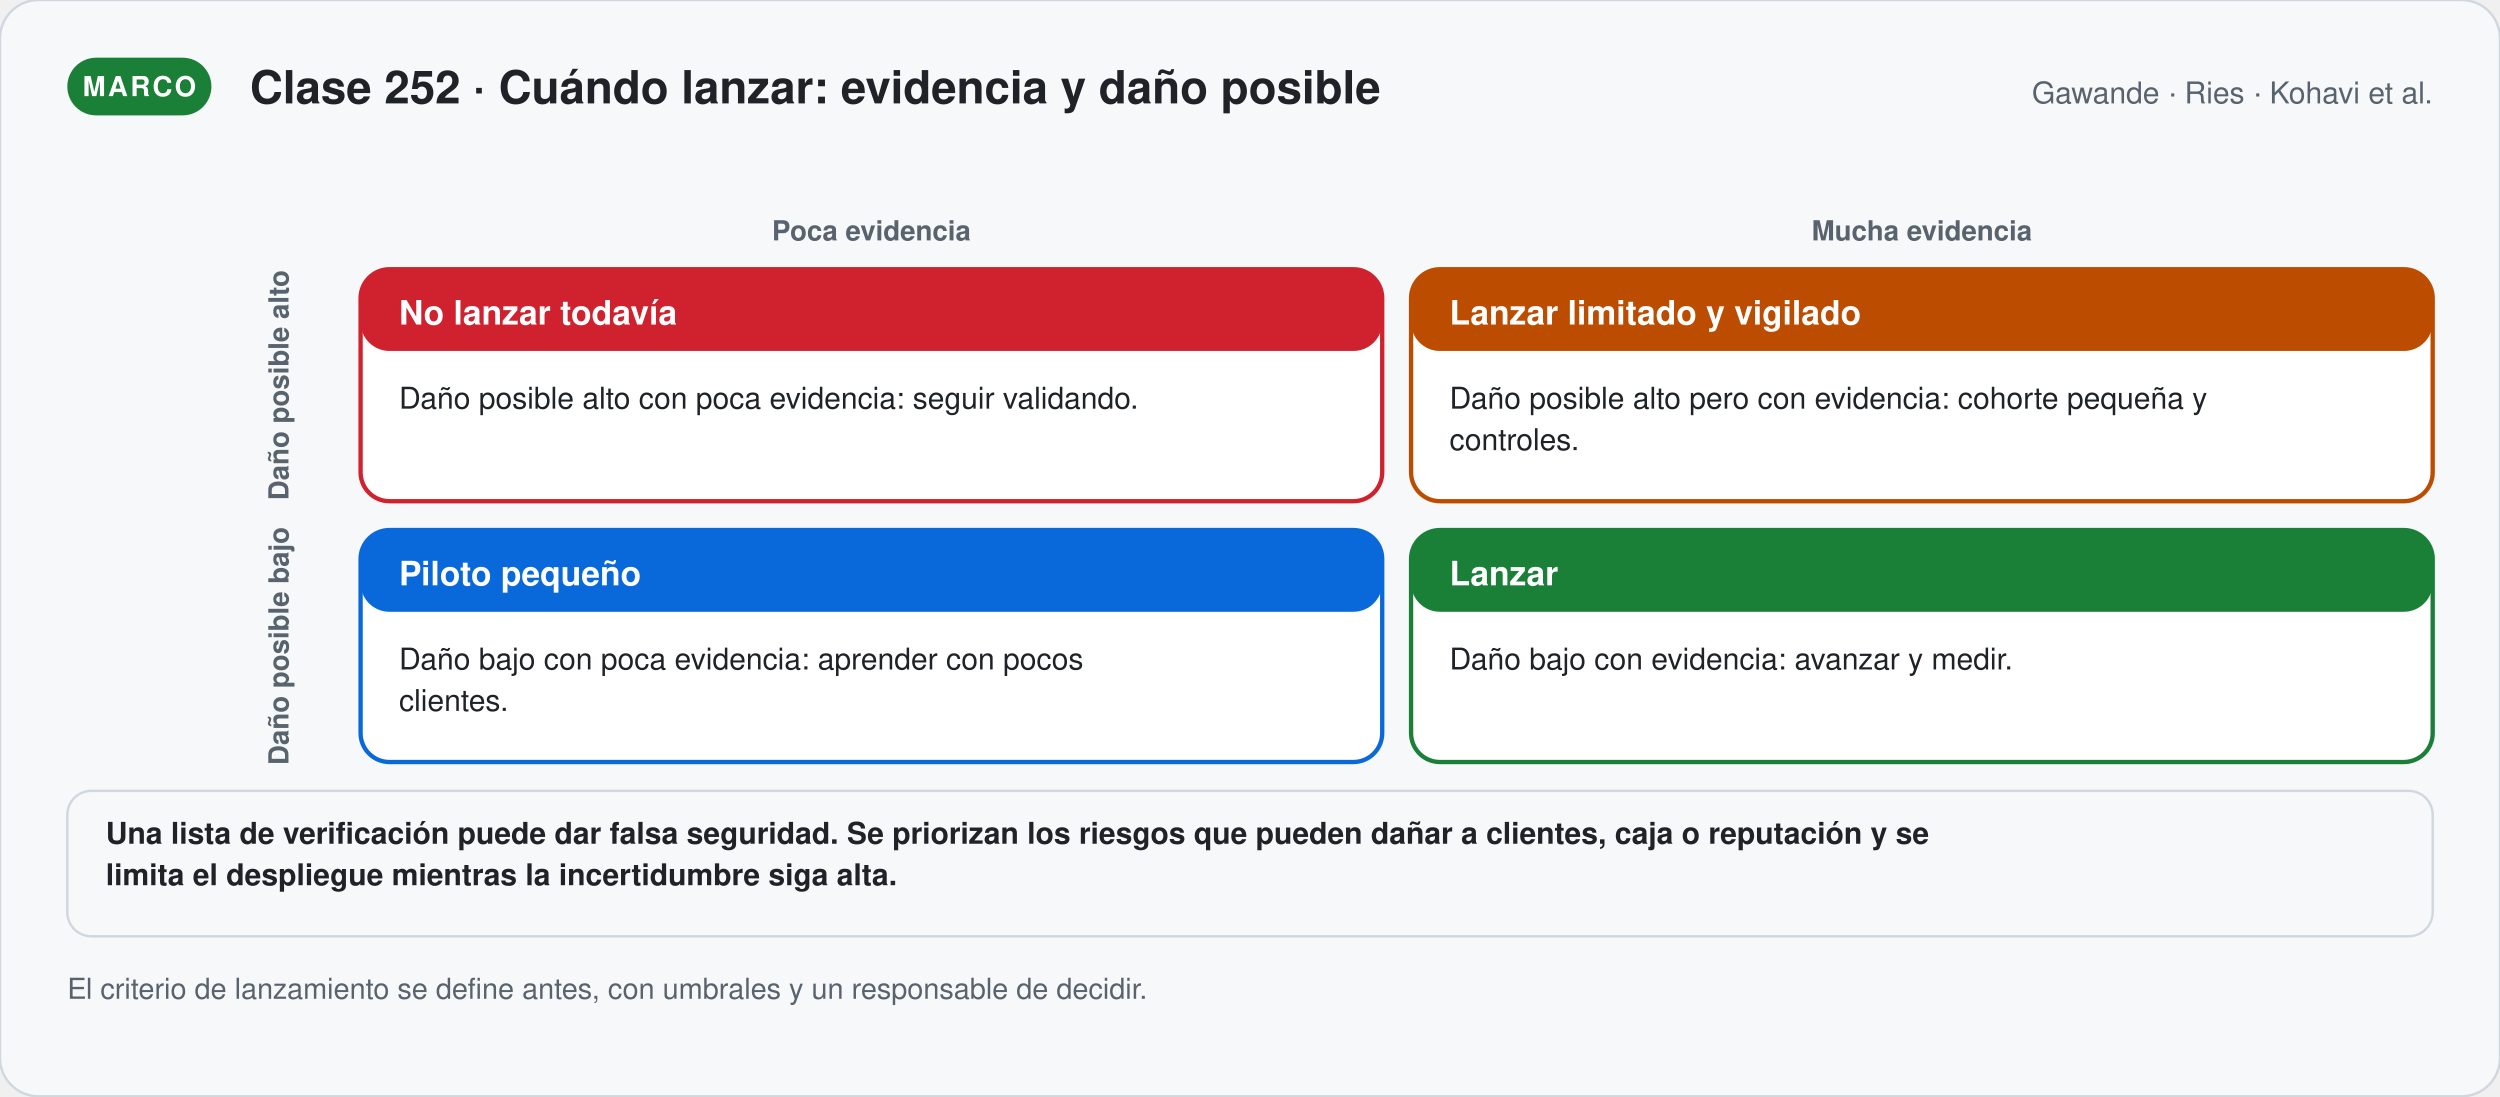
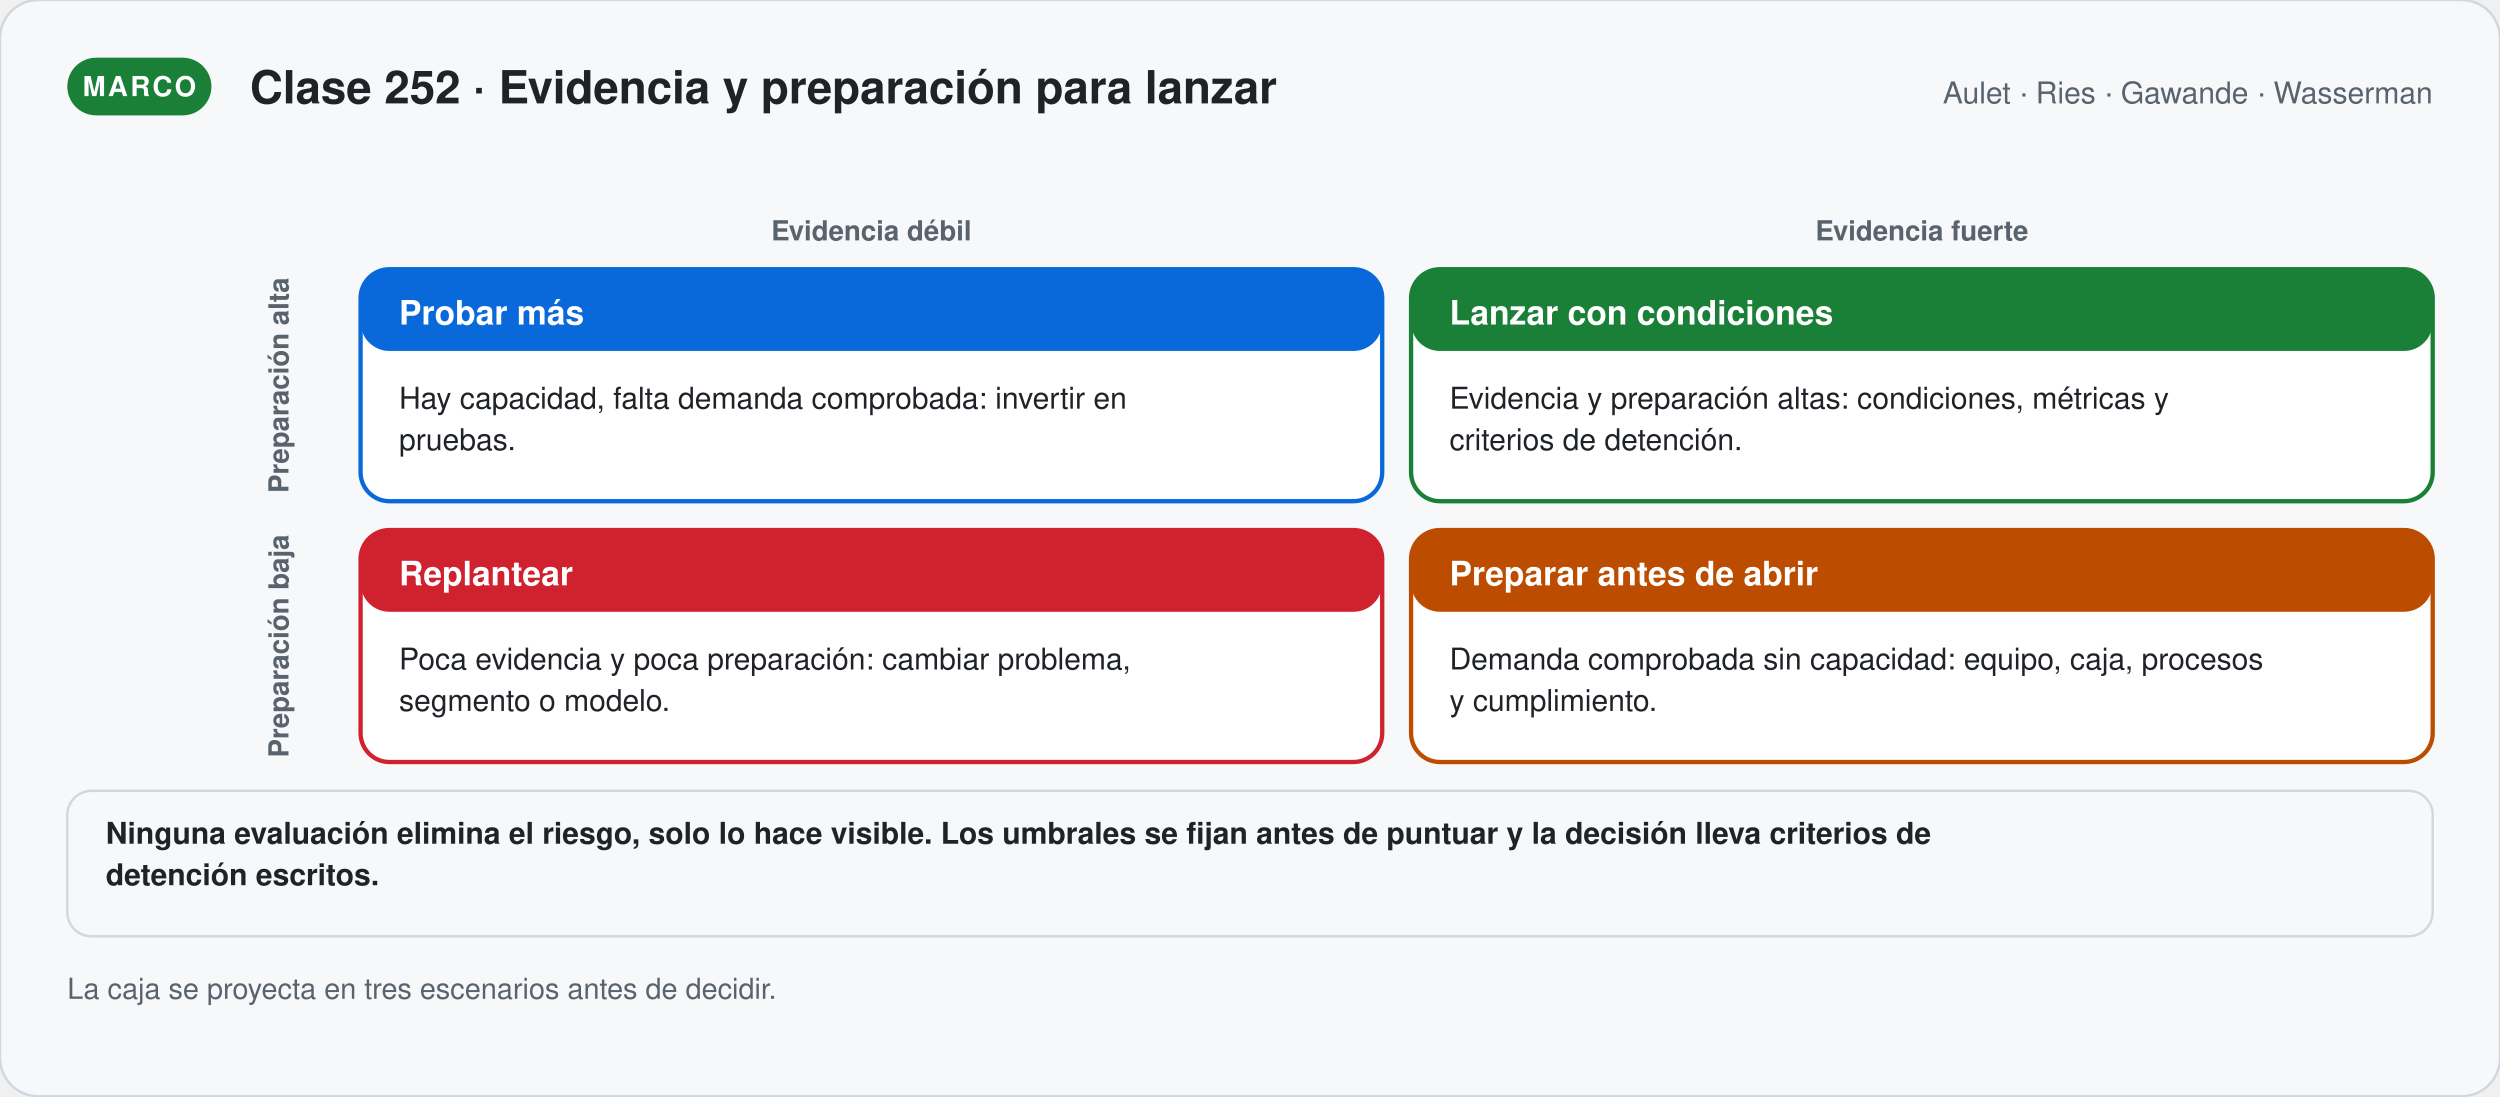
<svg xmlns="http://www.w3.org/2000/svg" viewBox="0 0 1040 456.06" width="1040" role="img" aria-labelledby="t-s252 d-s252" font-family="'Segoe UI', 'Helvetica Neue', Helvetica, Arial, sans-serif">
  <defs>
    <marker id="p-s252" viewBox="0 0 10 10" refX="8" refY="5" markerWidth="7" markerHeight="7" orient="auto">
      <path d="M1,1 L9,5 L1,9 Z" fill="#59636e" />
    </marker>
  </defs>
  <rect width="1040" height="456.06" rx="16" fill="#f6f8fa" stroke="#d0d7de" />
  <rect x="28" y="24" width="59.95" height="24" rx="12" fill="#1a7f37" />
  <text x="57.975" y="40" font-size="11.5" font-weight="700" fill="#ffffff" text-anchor="middle" letter-spacing="1">MARCO</text>
-   <text x="103.95" y="43" font-size="19" font-weight="700" fill="#1f2328" text-anchor="start">Clase 252 · Cuándo lanzar: evidencia y daño posible</text>
-   <text x="1012" y="43" font-size="12.5" font-weight="400" fill="#59636e" text-anchor="end">Gawande · Ries · Kohavi et al.</text>
-   <text x="362.5" y="100" font-size="11.5" font-weight="700" fill="#59636e" text-anchor="middle">Poca evidencia</text>
-   <text x="799.5" y="100" font-size="11.5" font-weight="700" fill="#59636e" text-anchor="middle">Mucha evidencia</text>
-   <text transform="translate(120,160.25) rotate(-90)" font-size="11.5" font-weight="700" fill="#59636e" text-anchor="middle">Daño posible alto</text>
-   <text transform="translate(120,268.75) rotate(-90)" font-size="11.5" font-weight="700" fill="#59636e" text-anchor="middle">Daño posible bajo</text>
-   <rect x="150" y="112" width="425" height="96.5" rx="12" fill="#ffffff" stroke="#cf222e" stroke-width="1.8" />
-   <rect x="150.0" y="112.0" width="425.0" height="34" rx="12" fill="#cf222e" />
-   <text x="166" y="135" font-size="14" font-weight="700" fill="#ffffff" text-anchor="start">No lanzar todavía</text>
-   <text x="166" y="170" font-size="12.5" font-weight="400" fill="#1f2328" text-anchor="start">Daño posible alto con poca evidencia: seguir validando.</text>
-   <rect x="587" y="112" width="425" height="96.5" rx="12" fill="#ffffff" stroke="#bc4c00" stroke-width="1.8" />
-   <rect x="587.0" y="112.0" width="425.0" height="34" rx="12" fill="#bc4c00" />
-   <text x="603" y="135" font-size="14" font-weight="700" fill="#ffffff" text-anchor="start">Lanzar limitado y vigilado</text>
-   <text x="603" y="170" font-size="12.5" font-weight="400" fill="#1f2328" text-anchor="start">Daño posible alto pero con evidencia: cohorte pequeña y</text>
-   <text x="603" y="187.25" font-size="12.5" font-weight="400" fill="#1f2328" text-anchor="start">controles.</text>
-   <rect x="150" y="220.5" width="425" height="96.5" rx="12" fill="#ffffff" stroke="#0969da" stroke-width="1.8" />
-   <rect x="150.0" y="220.5" width="425.0" height="34" rx="12" fill="#0969da" />
-   <text x="166" y="243.5" font-size="14" font-weight="700" fill="#ffffff" text-anchor="start">Piloto pequeño</text>
-   <text x="166" y="278.5" font-size="12.5" font-weight="400" fill="#1f2328" text-anchor="start">Daño bajo con poca evidencia: aprender con pocos</text>
-   <text x="166" y="295.75" font-size="12.5" font-weight="400" fill="#1f2328" text-anchor="start">clientes.</text>
-   <rect x="587" y="220.5" width="425" height="96.5" rx="12" fill="#ffffff" stroke="#1a7f37" stroke-width="1.8" />
-   <rect x="587.0" y="220.5" width="425.0" height="34" rx="12" fill="#1a7f37" />
-   <text x="603" y="243.5" font-size="14" font-weight="700" fill="#ffffff" text-anchor="start">Lanzar</text>
-   <text x="603" y="278.5" font-size="12.5" font-weight="400" fill="#1f2328" text-anchor="start">Daño bajo con evidencia: avanzar y medir.</text>
+   <text x="103.95" y="43" font-size="19" font-weight="700" fill="#1f2328" text-anchor="start">Clase 252 · Evidencia y preparación para lanzar</text>
+   <text x="1012" y="43" font-size="12.5" font-weight="400" fill="#59636e" text-anchor="end">Aulet · Ries · Gawande · Wasserman</text>
+   <text x="362.5" y="100" font-size="11.5" font-weight="700" fill="#59636e" text-anchor="middle">Evidencia débil</text>
+   <text x="799.5" y="100" font-size="11.5" font-weight="700" fill="#59636e" text-anchor="middle">Evidencia fuerte</text>
+   <text transform="translate(120,160.25) rotate(-90)" font-size="11.5" font-weight="700" fill="#59636e" text-anchor="middle">Preparación alta</text>
+   <text transform="translate(120,268.75) rotate(-90)" font-size="11.5" font-weight="700" fill="#59636e" text-anchor="middle">Preparación baja</text>
+   <rect x="150" y="112" width="425" height="96.5" rx="12" fill="#ffffff" stroke="#0969da" stroke-width="1.8" />
+   <rect x="150.0" y="112.0" width="425.0" height="34" rx="12" fill="#0969da" />
+   <text x="166" y="135" font-size="14" font-weight="700" fill="#ffffff" text-anchor="start">Probar más</text>
+   <text x="166" y="170" font-size="12.5" font-weight="400" fill="#1f2328" text-anchor="start">Hay capacidad, falta demanda comprobada: invertir en</text>
+   <text x="166" y="187.25" font-size="12.5" font-weight="400" fill="#1f2328" text-anchor="start">pruebas.</text>
+   <rect x="587" y="112" width="425" height="96.5" rx="12" fill="#ffffff" stroke="#1a7f37" stroke-width="1.8" />
+   <rect x="587.0" y="112.0" width="425.0" height="34" rx="12" fill="#1a7f37" />
+   <text x="603" y="135" font-size="14" font-weight="700" fill="#ffffff" text-anchor="start">Lanzar con condiciones</text>
+   <text x="603" y="170" font-size="12.5" font-weight="400" fill="#1f2328" text-anchor="start">Evidencia y preparación altas: condiciones, métricas y</text>
+   <text x="603" y="187.25" font-size="12.5" font-weight="400" fill="#1f2328" text-anchor="start">criterios de detención.</text>
+   <rect x="150" y="220.5" width="425" height="96.5" rx="12" fill="#ffffff" stroke="#cf222e" stroke-width="1.8" />
+   <rect x="150.0" y="220.5" width="425.0" height="34" rx="12" fill="#cf222e" />
+   <text x="166" y="243.5" font-size="14" font-weight="700" fill="#ffffff" text-anchor="start">Replantear</text>
+   <text x="166" y="278.5" font-size="12.5" font-weight="400" fill="#1f2328" text-anchor="start">Poca evidencia y poca preparación: cambiar problema,</text>
+   <text x="166" y="295.75" font-size="12.5" font-weight="400" fill="#1f2328" text-anchor="start">segmento o modelo.</text>
+   <rect x="587" y="220.5" width="425" height="96.5" rx="12" fill="#ffffff" stroke="#bc4c00" stroke-width="1.8" />
+   <rect x="587.0" y="220.5" width="425.0" height="34" rx="12" fill="#bc4c00" />
+   <text x="603" y="243.5" font-size="14" font-weight="700" fill="#ffffff" text-anchor="start">Preparar antes de abrir</text>
+   <text x="603" y="278.5" font-size="12.5" font-weight="400" fill="#1f2328" text-anchor="start">Demanda comprobada sin capacidad: equipo, caja, procesos</text>
+   <text x="603" y="295.75" font-size="12.5" font-weight="400" fill="#1f2328" text-anchor="start">y cumplimiento.</text>
  <rect x="28" y="329" width="984" height="60.5" rx="10" fill="#f6f8fa" stroke="#d0d7de" stroke-width="1" />
-   <text x="44" y="351" font-size="12.5" font-weight="600" fill="#1f2328" text-anchor="start">Una lista de verificación puede dar falsa seguridad. Se priorizan los riesgos que pueden dañar a clientes, caja o reputación y se</text>
-   <text x="44" y="368.25" font-size="12.5" font-weight="600" fill="#1f2328" text-anchor="start">limita el despliegue mientras la incertidumbre siga alta.</text>
-   <text x="28" y="415.5" font-size="12" font-weight="400" fill="#59636e" text-anchor="start">El criterio de lanzamiento se define antes, con umbrales y un responsable de decidir.</text>
+   <text x="44" y="351" font-size="12.5" font-weight="600" fill="#1f2328" text-anchor="start">Ninguna evaluación elimina el riesgo, solo lo hace visible. Los umbrales se fijan antes de puntuar y la decisión lleva criterios de</text>
+   <text x="44" y="368.25" font-size="12.5" font-weight="600" fill="#1f2328" text-anchor="start">detención escritos.</text>
+   <text x="28" y="415.5" font-size="12" font-weight="400" fill="#59636e" text-anchor="start">La caja se proyecta en tres escenarios antes de decidir.</text>
</svg>
